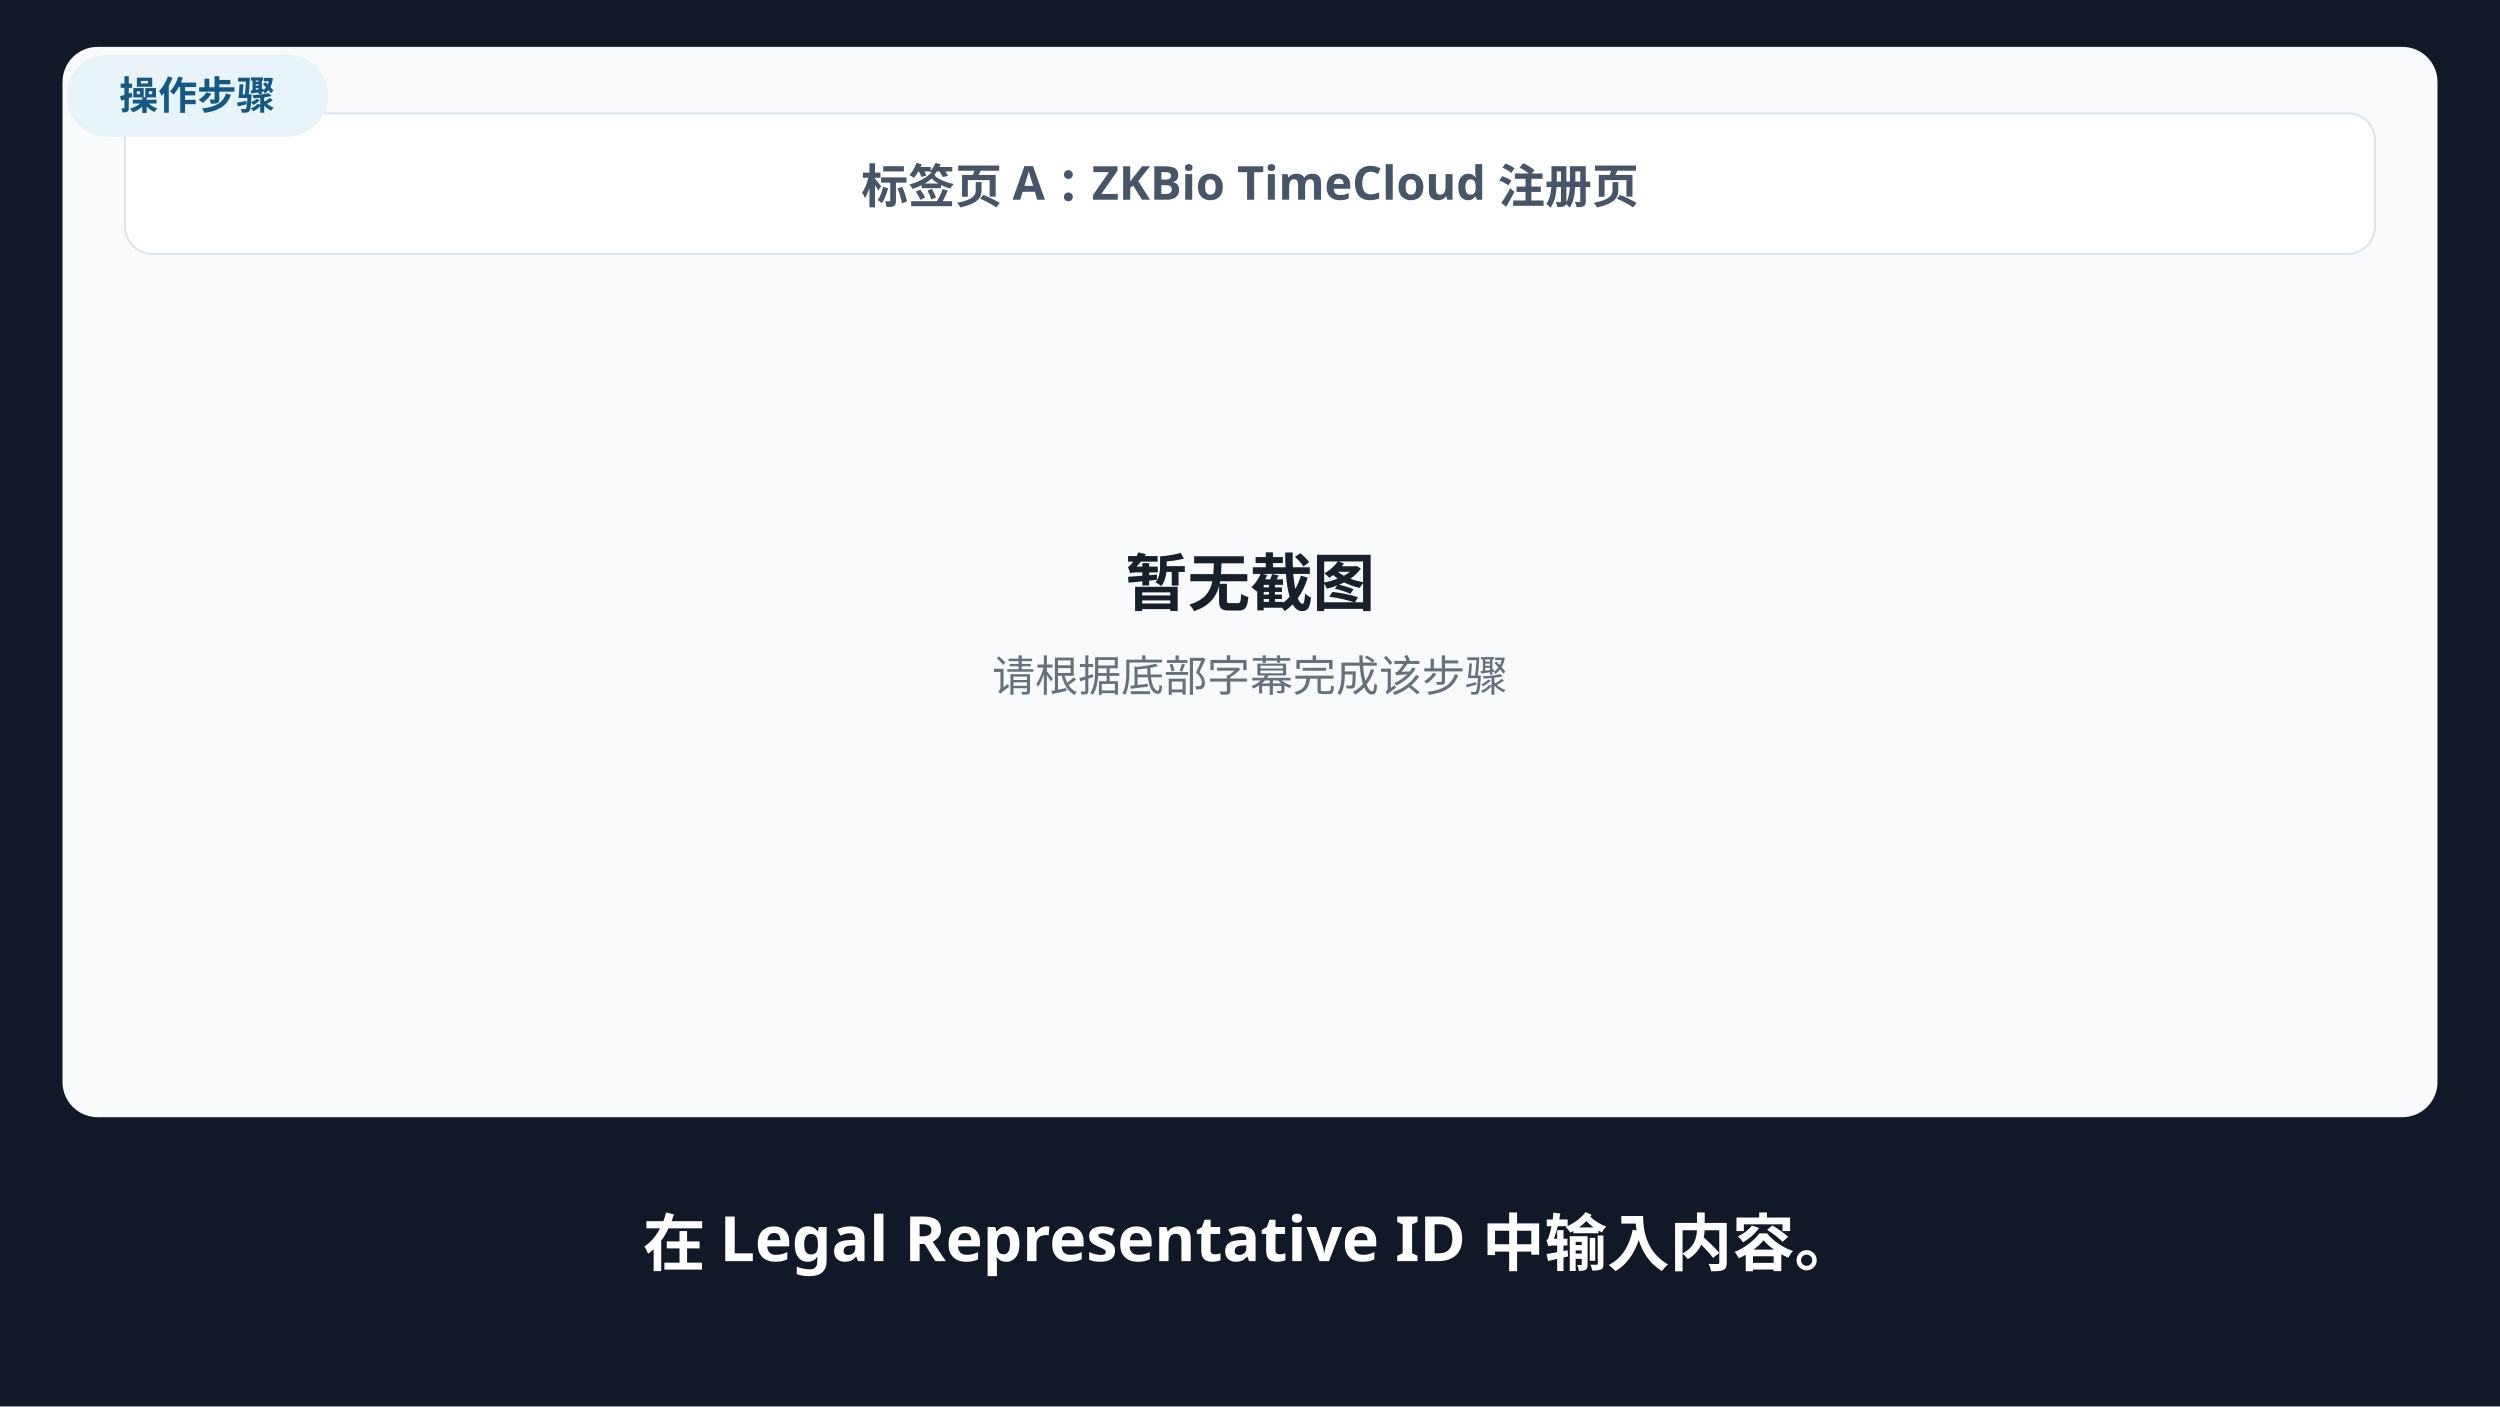
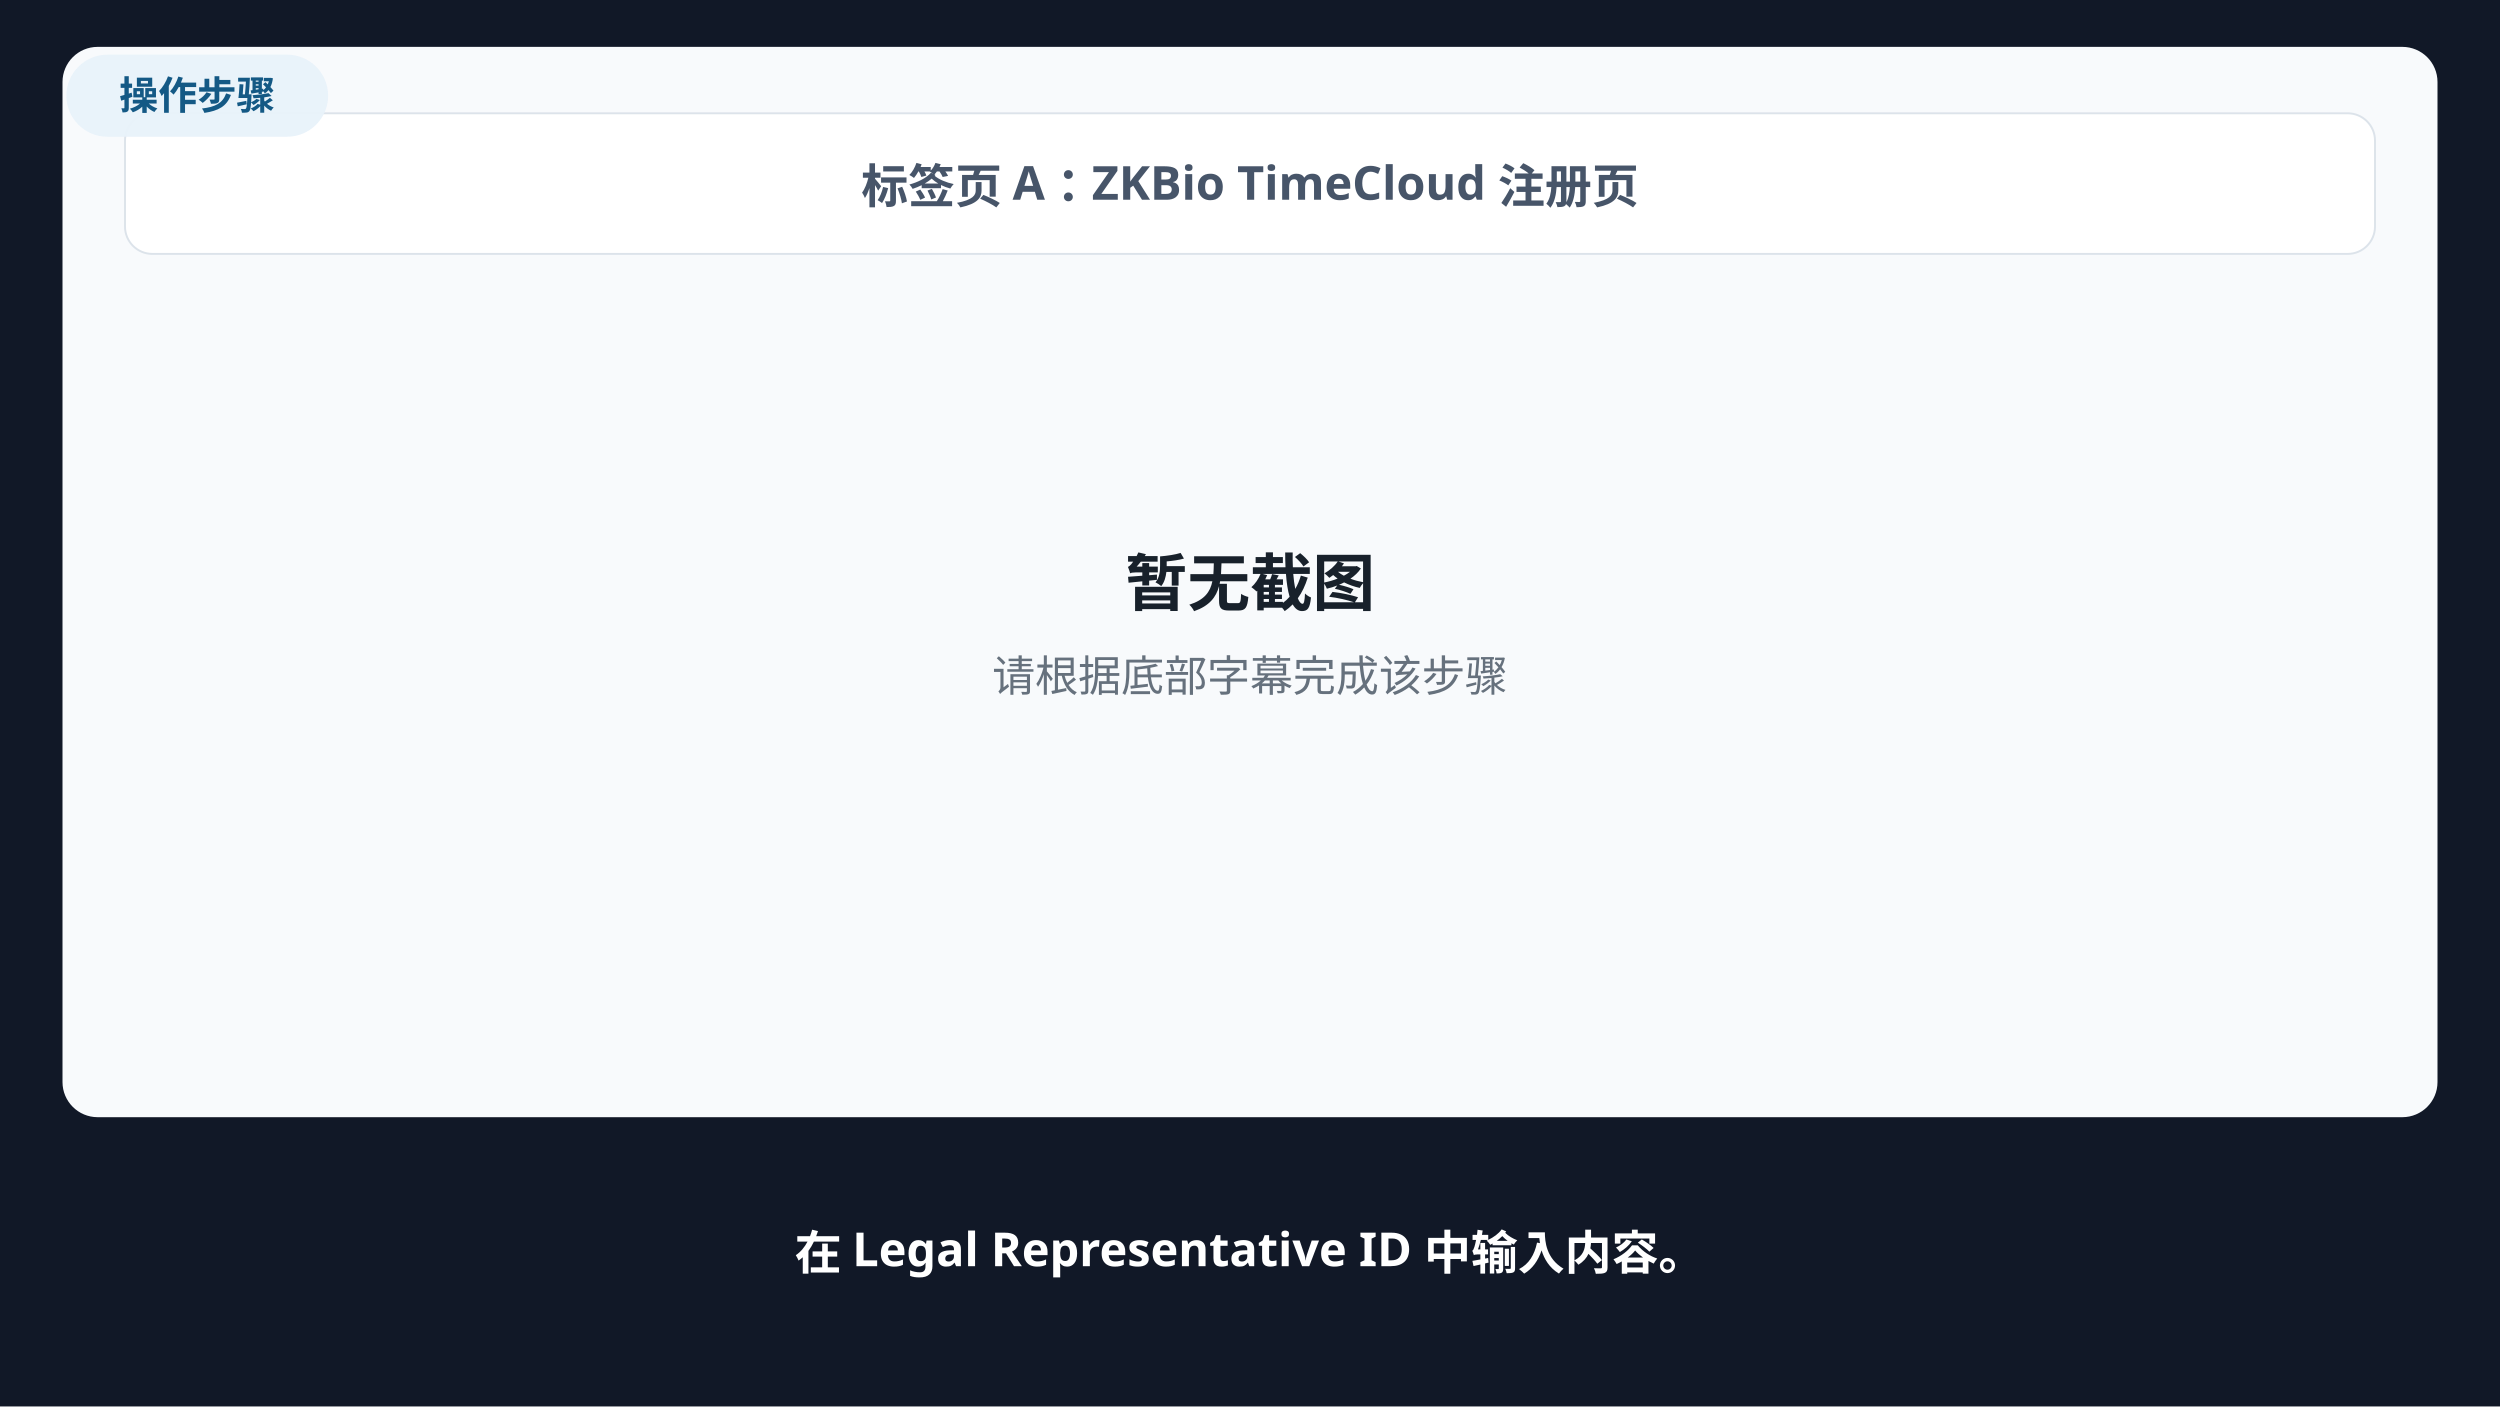
<svg xmlns="http://www.w3.org/2000/svg" width="1280" height="720" viewBox="0 0 1280 720">
  <rect width="1280" height="720" fill="#111827" />
  <rect x="32" y="24" width="1216" height="548" rx="18" fill="#f8fafc" />
  <rect x="64" y="58" width="1152" height="72" rx="14" fill="#ffffff" stroke="#dce3ea" />
  <text x="640" y="104" text-anchor="middle" font-size="24" font-weight="800" fill="#475569" font-family="Microsoft YaHei, Segoe UI, sans-serif">标签页 A：ZKBio TimeCloud 注册页</text>
  <text x="640" y="310" text-anchor="middle" font-size="32" font-weight="900" fill="#18212b" font-family="Microsoft YaHei, Segoe UI, sans-serif">暂无截图</text>
  <text x="640" y="354" text-anchor="middle" font-size="22" fill="#66717d" font-family="Microsoft YaHei, Segoe UI, sans-serif">请根据底部字幕完成该步骤</text>
  <rect x="34" y="28" width="134" height="42" rx="21" fill="#e8f2fa" opacity="0.96" />
  <text x="101" y="56" text-anchor="middle" font-size="20" font-weight="800" fill="#145985" font-family="Microsoft YaHei, Segoe UI, sans-serif">操作步骤</text>
  <rect x="0" y="586" width="1280" height="134" fill="#111827" opacity="0.88" />
-   <text x="640" y="648" text-anchor="middle" font-size="32" font-weight="800" fill="#ffffff" font-family="Microsoft YaHei, Segoe UI, sans-serif">在 Legal Representative ID 中输入内容。</text>
+   <text x="640" y="650" text-anchor="middle" font-size="24" font-weight="800" fill="#ffffff" font-family="Microsoft YaHei, Segoe UI, sans-serif">在 Legal Representative ID 中输入内容。</text>
</svg>
